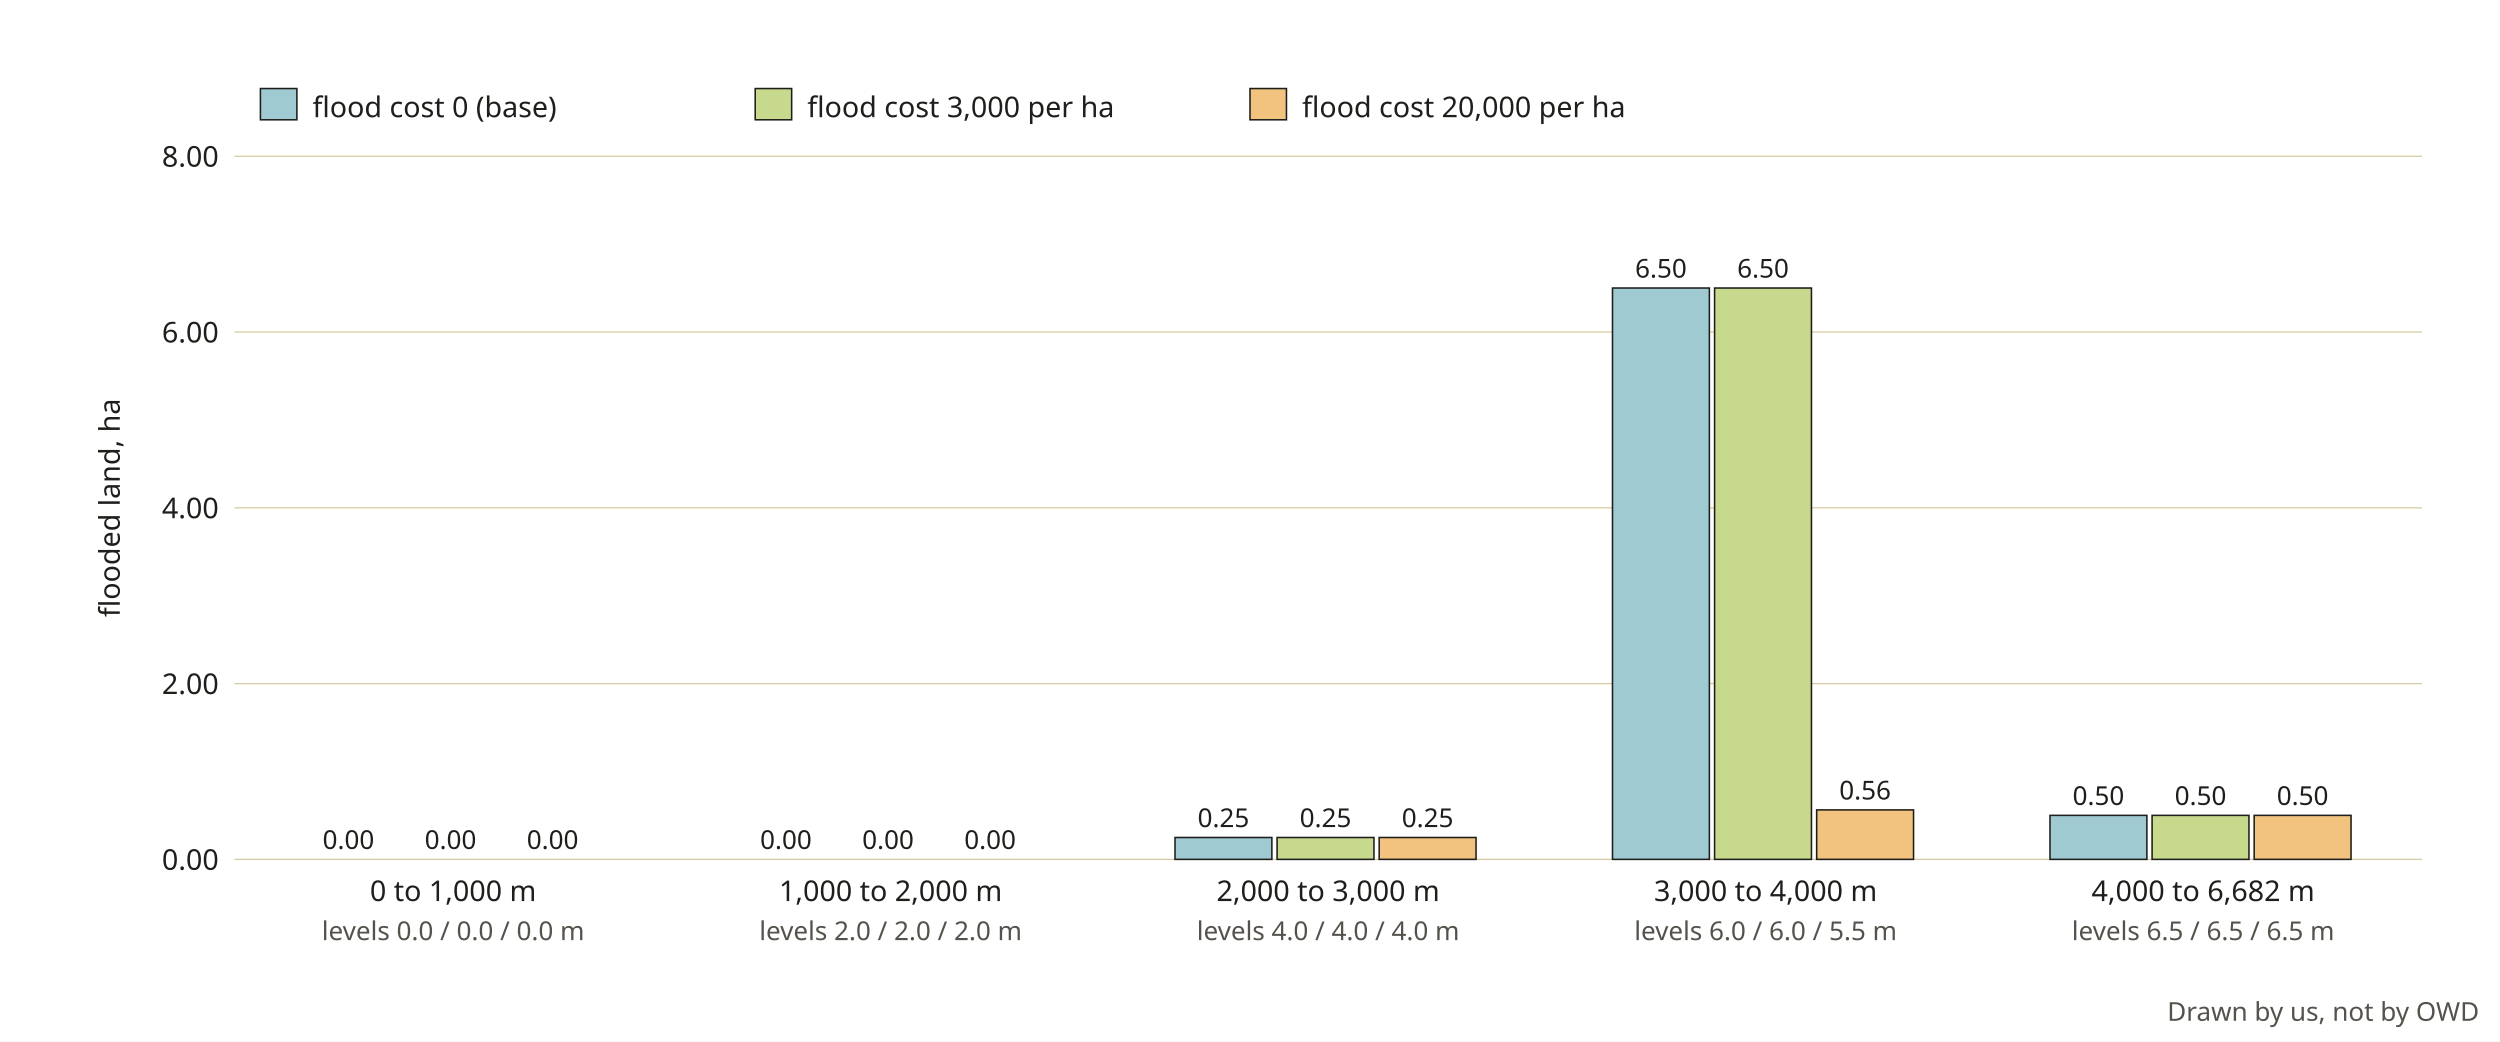
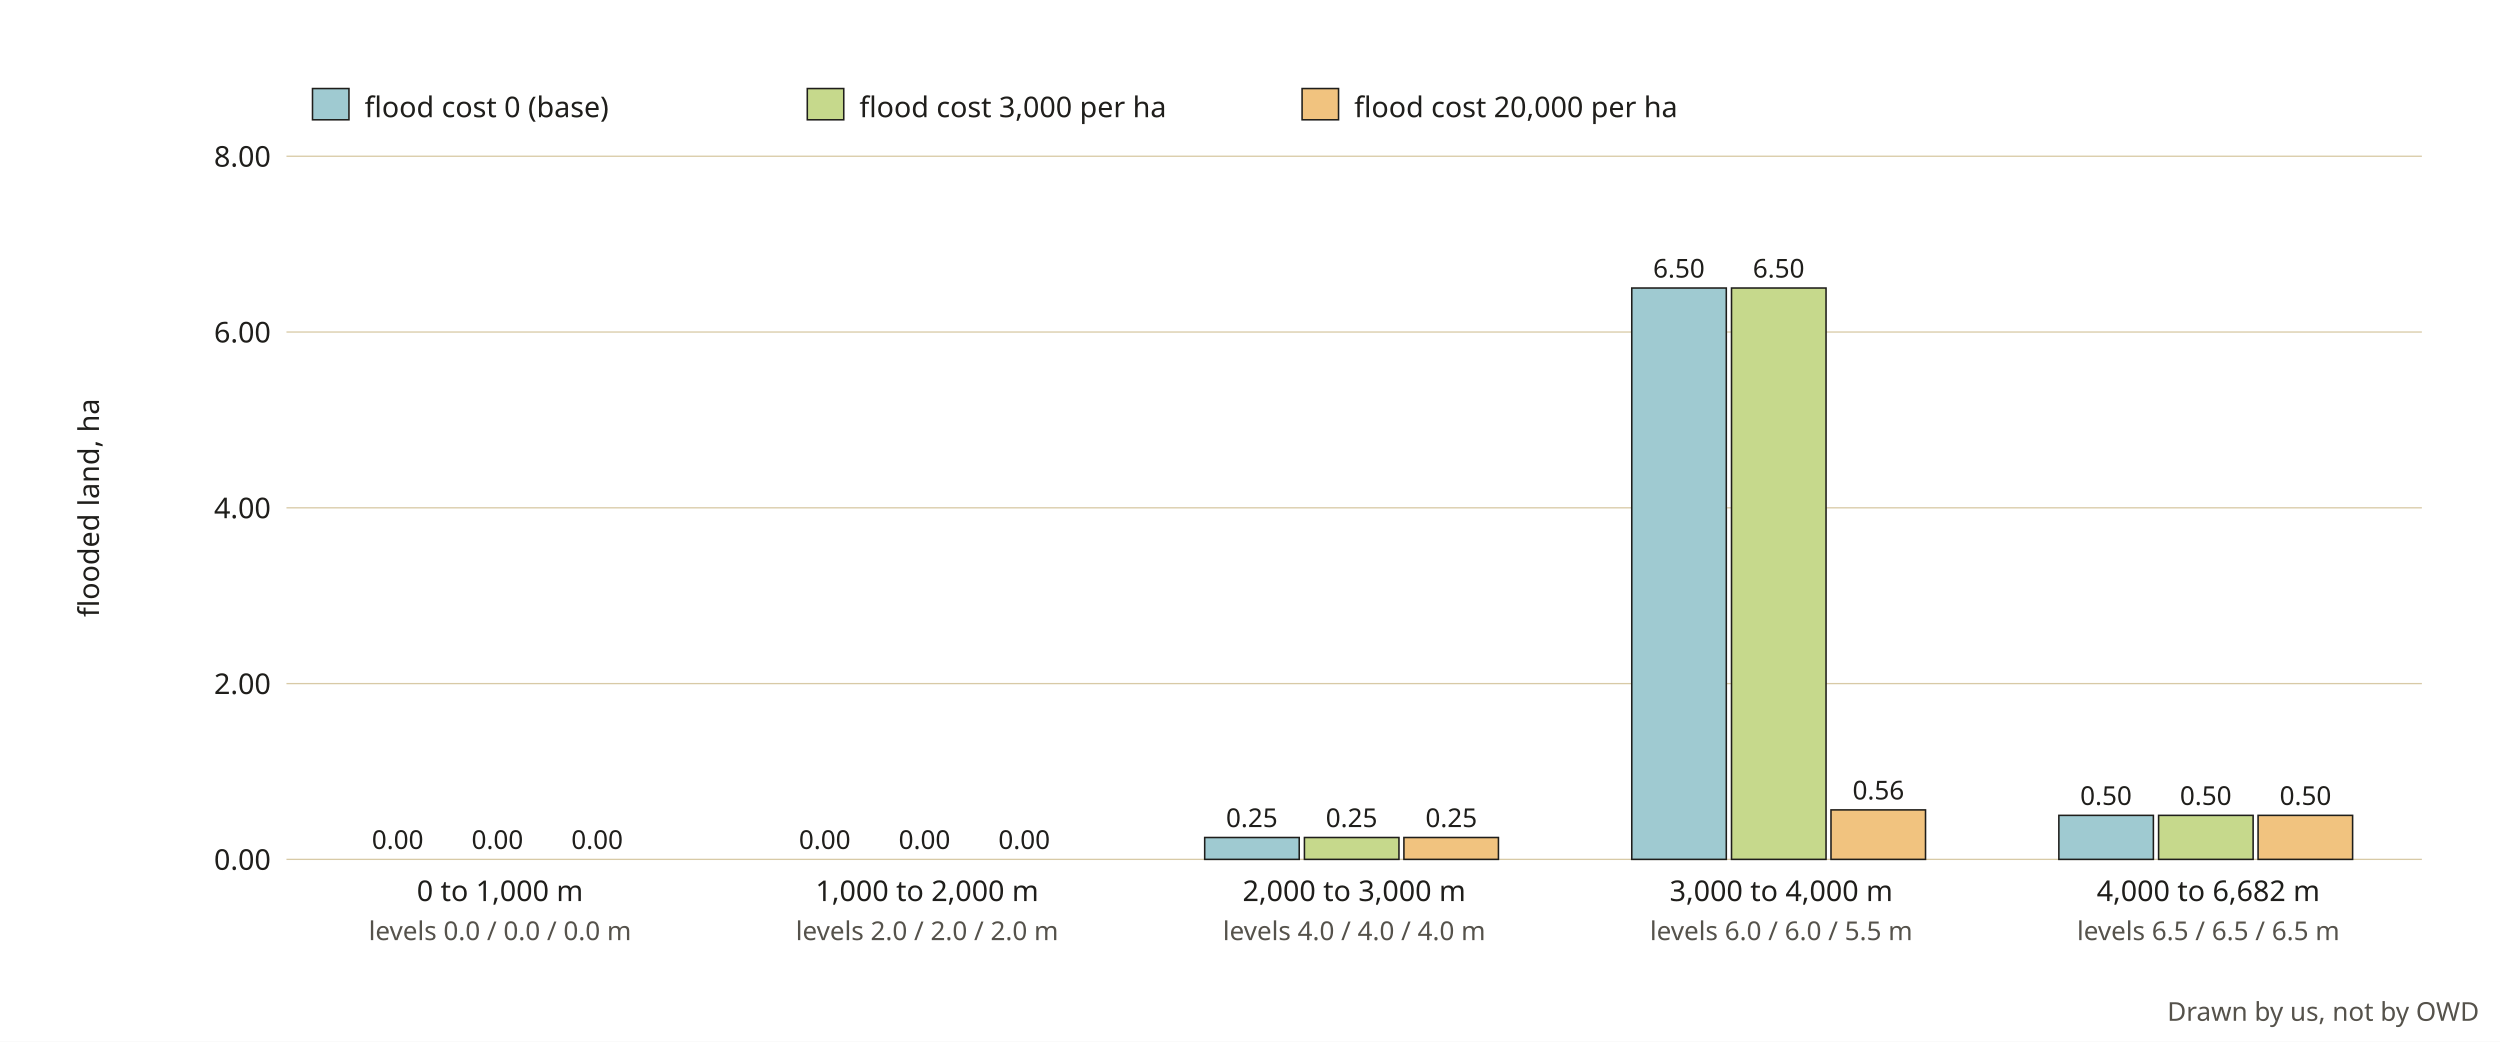
<svg xmlns="http://www.w3.org/2000/svg" viewBox="0 0 960 400" font-family="'Public Sans', system-ui, sans-serif" role="img" aria-label="Flood cost: flooded land per pool at three prices per hectare">
  <rect width="960" height="400" fill="#ffffff" />
-   <line x1="90.0" y1="330.0" x2="930.0" y2="330.0" stroke="#d8caa6" stroke-width="0.5" />
-   <text x="84.0" y="334.0" font-size="11" fill="#1f1e1b" text-anchor="end" font-weight="normal">0.00</text>
-   <line x1="90.0" y1="262.5" x2="930.0" y2="262.5" stroke="#d8caa6" stroke-width="0.5" />
-   <text x="84.0" y="266.5" font-size="11" fill="#1f1e1b" text-anchor="end" font-weight="normal">2.00</text>
-   <line x1="90.0" y1="195.0" x2="930.0" y2="195.0" stroke="#d8caa6" stroke-width="0.5" />
-   <text x="84.0" y="199.0" font-size="11" fill="#1f1e1b" text-anchor="end" font-weight="normal">4.00</text>
-   <line x1="90.0" y1="127.5" x2="930.0" y2="127.5" stroke="#d8caa6" stroke-width="0.5" />
-   <text x="84.0" y="131.5" font-size="11" fill="#1f1e1b" text-anchor="end" font-weight="normal">6.00</text>
-   <line x1="90.0" y1="60.0" x2="930.0" y2="60.0" stroke="#d8caa6" stroke-width="0.5" />
-   <text x="84.0" y="64.0" font-size="11" fill="#1f1e1b" text-anchor="end" font-weight="normal">8.00</text>
-   <rect x="115.2" y="330.0" width="37.2" height="0.0" fill="#9fcad1" stroke="#1f1e1b" stroke-width="0.6" rx="0" />
-   <text x="133.8" y="326.0" font-size="10" fill="#1f1e1b" text-anchor="middle" font-weight="normal">0.00</text>
-   <rect x="154.4" y="330.0" width="37.2" height="0.0" fill="#c6d98c" stroke="#1f1e1b" stroke-width="0.6" rx="0" />
-   <text x="173.0" y="326.0" font-size="10" fill="#1f1e1b" text-anchor="middle" font-weight="normal">0.00</text>
-   <rect x="193.6" y="330.0" width="37.2" height="0.0" fill="#f1c37f" stroke="#1f1e1b" stroke-width="0.6" rx="0" />
-   <text x="212.2" y="326.0" font-size="10" fill="#1f1e1b" text-anchor="middle" font-weight="normal">0.00</text>
-   <text x="174.0" y="346.0" font-size="11" fill="#1f1e1b" text-anchor="middle" font-weight="normal">0 to 1,000 m</text>
-   <text x="174.0" y="361.0" font-size="10" fill="#55524b" text-anchor="middle" font-weight="normal">levels 0.0 / 0.0 / 0.0 m</text>
-   <rect x="283.2" y="330.0" width="37.2" height="0.0" fill="#9fcad1" stroke="#1f1e1b" stroke-width="0.6" rx="0" />
-   <text x="301.8" y="326.0" font-size="10" fill="#1f1e1b" text-anchor="middle" font-weight="normal">0.00</text>
-   <rect x="322.4" y="330.0" width="37.2" height="0.0" fill="#c6d98c" stroke="#1f1e1b" stroke-width="0.6" rx="0" />
-   <text x="341.0" y="326.0" font-size="10" fill="#1f1e1b" text-anchor="middle" font-weight="normal">0.00</text>
-   <rect x="361.6" y="330.0" width="37.2" height="0.0" fill="#f1c37f" stroke="#1f1e1b" stroke-width="0.6" rx="0" />
-   <text x="380.2" y="326.0" font-size="10" fill="#1f1e1b" text-anchor="middle" font-weight="normal">0.00</text>
-   <text x="342.0" y="346.0" font-size="11" fill="#1f1e1b" text-anchor="middle" font-weight="normal">1,000 to 2,000 m</text>
-   <text x="342.0" y="361.0" font-size="10" fill="#55524b" text-anchor="middle" font-weight="normal">levels 2.0 / 2.0 / 2.0 m</text>
-   <rect x="451.2" y="321.6" width="37.2" height="8.4" fill="#9fcad1" stroke="#1f1e1b" stroke-width="0.6" rx="0" />
-   <text x="469.8" y="317.6" font-size="10" fill="#1f1e1b" text-anchor="middle" font-weight="normal">0.25</text>
-   <rect x="490.4" y="321.6" width="37.2" height="8.4" fill="#c6d98c" stroke="#1f1e1b" stroke-width="0.6" rx="0" />
-   <text x="509.0" y="317.6" font-size="10" fill="#1f1e1b" text-anchor="middle" font-weight="normal">0.25</text>
-   <rect x="529.6" y="321.6" width="37.2" height="8.4" fill="#f1c37f" stroke="#1f1e1b" stroke-width="0.6" rx="0" />
-   <text x="548.2" y="317.6" font-size="10" fill="#1f1e1b" text-anchor="middle" font-weight="normal">0.25</text>
-   <text x="510.0" y="346.0" font-size="11" fill="#1f1e1b" text-anchor="middle" font-weight="normal">2,000 to 3,000 m</text>
-   <text x="510.0" y="361.0" font-size="10" fill="#55524b" text-anchor="middle" font-weight="normal">levels 4.0 / 4.0 / 4.0 m</text>
-   <rect x="619.2" y="110.6" width="37.2" height="219.4" fill="#9fcad1" stroke="#1f1e1b" stroke-width="0.6" rx="0" />
-   <text x="637.8" y="106.6" font-size="10" fill="#1f1e1b" text-anchor="middle" font-weight="normal">6.50</text>
-   <rect x="658.4" y="110.6" width="37.2" height="219.4" fill="#c6d98c" stroke="#1f1e1b" stroke-width="0.6" rx="0" />
-   <text x="677.0" y="106.6" font-size="10" fill="#1f1e1b" text-anchor="middle" font-weight="normal">6.50</text>
-   <rect x="697.6" y="311.0" width="37.2" height="19.0" fill="#f1c37f" stroke="#1f1e1b" stroke-width="0.6" rx="0" />
-   <text x="716.2" y="307.0" font-size="10" fill="#1f1e1b" text-anchor="middle" font-weight="normal">0.56</text>
-   <text x="678.0" y="346.0" font-size="11" fill="#1f1e1b" text-anchor="middle" font-weight="normal">3,000 to 4,000 m</text>
-   <text x="678.0" y="361.0" font-size="10" fill="#55524b" text-anchor="middle" font-weight="normal">levels 6.0 / 6.0 / 5.5 m</text>
-   <rect x="787.2" y="313.1" width="37.2" height="16.9" fill="#9fcad1" stroke="#1f1e1b" stroke-width="0.6" rx="0" />
-   <text x="805.8" y="309.1" font-size="10" fill="#1f1e1b" text-anchor="middle" font-weight="normal">0.50</text>
-   <rect x="826.4" y="313.1" width="37.2" height="16.9" fill="#c6d98c" stroke="#1f1e1b" stroke-width="0.6" rx="0" />
-   <text x="845.0" y="309.1" font-size="10" fill="#1f1e1b" text-anchor="middle" font-weight="normal">0.50</text>
-   <rect x="865.6" y="313.1" width="37.2" height="16.9" fill="#f1c37f" stroke="#1f1e1b" stroke-width="0.6" rx="0" />
-   <text x="884.2" y="309.1" font-size="10" fill="#1f1e1b" text-anchor="middle" font-weight="normal">0.50</text>
-   <text x="846.0" y="346.0" font-size="11" fill="#1f1e1b" text-anchor="middle" font-weight="normal">4,000 to 6,682 m</text>
-   <text x="846.0" y="361.0" font-size="10" fill="#55524b" text-anchor="middle" font-weight="normal">levels 6.5 / 6.5 / 6.5 m</text>
-   <rect x="100.0" y="34.0" width="14.0" height="12.0" fill="#9fcad1" stroke="#1f1e1b" stroke-width="0.6" rx="0" />
-   <text x="120.0" y="45.0" font-size="11" fill="#1f1e1b" text-anchor="start" font-weight="normal">flood cost 0 (base)</text>
-   <rect x="290.0" y="34.0" width="14.0" height="12.0" fill="#c6d98c" stroke="#1f1e1b" stroke-width="0.6" rx="0" />
-   <text x="310.0" y="45.0" font-size="11" fill="#1f1e1b" text-anchor="start" font-weight="normal">flood cost 3,000 per ha</text>
-   <rect x="480.0" y="34.0" width="14.0" height="12.0" fill="#f1c37f" stroke="#1f1e1b" stroke-width="0.6" rx="0" />
-   <text x="500.0" y="45.0" font-size="11" fill="#1f1e1b" text-anchor="start" font-weight="normal">flood cost 20,000 per ha</text>
-   <text x="46.0" y="195.0" font-size="11" fill="#1f1e1b" text-anchor="middle" font-weight="normal" transform="rotate(-90 46.0 195.0)">flooded land, ha</text>
+   <line x1="110.0" y1="330.0" x2="930.0" y2="330.0" stroke="#d8caa6" stroke-width="0.5" />
+   <text x="104.0" y="334.0" font-size="11" fill="#1f1e1b" text-anchor="end" font-weight="normal">0.00</text>
+   <line x1="110.0" y1="262.5" x2="930.0" y2="262.5" stroke="#d8caa6" stroke-width="0.5" />
+   <text x="104.0" y="266.5" font-size="11" fill="#1f1e1b" text-anchor="end" font-weight="normal">2.00</text>
+   <line x1="110.0" y1="195.0" x2="930.0" y2="195.0" stroke="#d8caa6" stroke-width="0.5" />
+   <text x="104.0" y="199.0" font-size="11" fill="#1f1e1b" text-anchor="end" font-weight="normal">4.00</text>
+   <line x1="110.0" y1="127.5" x2="930.0" y2="127.5" stroke="#d8caa6" stroke-width="0.5" />
+   <text x="104.0" y="131.5" font-size="11" fill="#1f1e1b" text-anchor="end" font-weight="normal">6.00</text>
+   <line x1="110.0" y1="60.0" x2="930.0" y2="60.0" stroke="#d8caa6" stroke-width="0.5" />
+   <text x="104.0" y="64.0" font-size="11" fill="#1f1e1b" text-anchor="end" font-weight="normal">8.00</text>
+   <rect x="134.6" y="330.0" width="36.3" height="0.0" fill="#9fcad1" stroke="#1f1e1b" stroke-width="0.6" rx="0" />
+   <text x="152.7" y="326.0" font-size="10" fill="#1f1e1b" text-anchor="middle" font-weight="normal">0.00</text>
+   <rect x="172.9" y="330.0" width="36.3" height="0.0" fill="#c6d98c" stroke="#1f1e1b" stroke-width="0.6" rx="0" />
+   <text x="191.0" y="326.0" font-size="10" fill="#1f1e1b" text-anchor="middle" font-weight="normal">0.00</text>
+   <rect x="211.1" y="330.0" width="36.3" height="0.0" fill="#f1c37f" stroke="#1f1e1b" stroke-width="0.6" rx="0" />
+   <text x="229.3" y="326.0" font-size="10" fill="#1f1e1b" text-anchor="middle" font-weight="normal">0.00</text>
+   <text x="192.0" y="346.0" font-size="11" fill="#1f1e1b" text-anchor="middle" font-weight="normal">0 to 1,000 m</text>
+   <text x="192.0" y="361.0" font-size="10" fill="#55524b" text-anchor="middle" font-weight="normal">levels 0.0 / 0.0 / 0.0 m</text>
+   <rect x="298.6" y="330.0" width="36.3" height="0.0" fill="#9fcad1" stroke="#1f1e1b" stroke-width="0.6" rx="0" />
+   <text x="316.7" y="326.0" font-size="10" fill="#1f1e1b" text-anchor="middle" font-weight="normal">0.00</text>
+   <rect x="336.9" y="330.0" width="36.3" height="0.0" fill="#c6d98c" stroke="#1f1e1b" stroke-width="0.6" rx="0" />
+   <text x="355.0" y="326.0" font-size="10" fill="#1f1e1b" text-anchor="middle" font-weight="normal">0.00</text>
+   <rect x="375.1" y="330.0" width="36.3" height="0.0" fill="#f1c37f" stroke="#1f1e1b" stroke-width="0.6" rx="0" />
+   <text x="393.3" y="326.0" font-size="10" fill="#1f1e1b" text-anchor="middle" font-weight="normal">0.00</text>
+   <text x="356.0" y="346.0" font-size="11" fill="#1f1e1b" text-anchor="middle" font-weight="normal">1,000 to 2,000 m</text>
+   <text x="356.0" y="361.0" font-size="10" fill="#55524b" text-anchor="middle" font-weight="normal">levels 2.0 / 2.0 / 2.0 m</text>
+   <rect x="462.6" y="321.6" width="36.3" height="8.4" fill="#9fcad1" stroke="#1f1e1b" stroke-width="0.6" rx="0" />
+   <text x="480.7" y="317.6" font-size="10" fill="#1f1e1b" text-anchor="middle" font-weight="normal">0.25</text>
+   <rect x="500.9" y="321.6" width="36.3" height="8.4" fill="#c6d98c" stroke="#1f1e1b" stroke-width="0.6" rx="0" />
+   <text x="519.0" y="317.6" font-size="10" fill="#1f1e1b" text-anchor="middle" font-weight="normal">0.25</text>
+   <rect x="539.1" y="321.6" width="36.3" height="8.4" fill="#f1c37f" stroke="#1f1e1b" stroke-width="0.6" rx="0" />
+   <text x="557.3" y="317.6" font-size="10" fill="#1f1e1b" text-anchor="middle" font-weight="normal">0.25</text>
+   <text x="520.0" y="346.0" font-size="11" fill="#1f1e1b" text-anchor="middle" font-weight="normal">2,000 to 3,000 m</text>
+   <text x="520.0" y="361.0" font-size="10" fill="#55524b" text-anchor="middle" font-weight="normal">levels 4.0 / 4.0 / 4.0 m</text>
+   <rect x="626.6" y="110.6" width="36.3" height="219.4" fill="#9fcad1" stroke="#1f1e1b" stroke-width="0.6" rx="0" />
+   <text x="644.7" y="106.6" font-size="10" fill="#1f1e1b" text-anchor="middle" font-weight="normal">6.50</text>
+   <rect x="664.9" y="110.6" width="36.3" height="219.4" fill="#c6d98c" stroke="#1f1e1b" stroke-width="0.6" rx="0" />
+   <text x="683.0" y="106.6" font-size="10" fill="#1f1e1b" text-anchor="middle" font-weight="normal">6.50</text>
+   <rect x="703.1" y="311.0" width="36.3" height="19.0" fill="#f1c37f" stroke="#1f1e1b" stroke-width="0.6" rx="0" />
+   <text x="721.3" y="307.0" font-size="10" fill="#1f1e1b" text-anchor="middle" font-weight="normal">0.56</text>
+   <text x="684.0" y="346.0" font-size="11" fill="#1f1e1b" text-anchor="middle" font-weight="normal">3,000 to 4,000 m</text>
+   <text x="684.0" y="361.0" font-size="10" fill="#55524b" text-anchor="middle" font-weight="normal">levels 6.0 / 6.0 / 5.5 m</text>
+   <rect x="790.6" y="313.1" width="36.3" height="16.9" fill="#9fcad1" stroke="#1f1e1b" stroke-width="0.6" rx="0" />
+   <text x="808.7" y="309.1" font-size="10" fill="#1f1e1b" text-anchor="middle" font-weight="normal">0.50</text>
+   <rect x="828.9" y="313.1" width="36.3" height="16.9" fill="#c6d98c" stroke="#1f1e1b" stroke-width="0.6" rx="0" />
+   <text x="847.0" y="309.1" font-size="10" fill="#1f1e1b" text-anchor="middle" font-weight="normal">0.50</text>
+   <rect x="867.1" y="313.1" width="36.3" height="16.9" fill="#f1c37f" stroke="#1f1e1b" stroke-width="0.6" rx="0" />
+   <text x="885.3" y="309.1" font-size="10" fill="#1f1e1b" text-anchor="middle" font-weight="normal">0.50</text>
+   <text x="848.0" y="346.0" font-size="11" fill="#1f1e1b" text-anchor="middle" font-weight="normal">4,000 to 6,682 m</text>
+   <text x="848.0" y="361.0" font-size="10" fill="#55524b" text-anchor="middle" font-weight="normal">levels 6.5 / 6.5 / 6.5 m</text>
+   <rect x="120.0" y="34.0" width="14.0" height="12.0" fill="#9fcad1" stroke="#1f1e1b" stroke-width="0.6" rx="0" />
+   <text x="140.0" y="45.0" font-size="11" fill="#1f1e1b" text-anchor="start" font-weight="normal">flood cost 0 (base)</text>
+   <rect x="310.0" y="34.0" width="14.0" height="12.0" fill="#c6d98c" stroke="#1f1e1b" stroke-width="0.6" rx="0" />
+   <text x="330.0" y="45.0" font-size="11" fill="#1f1e1b" text-anchor="start" font-weight="normal">flood cost 3,000 per ha</text>
+   <rect x="500.0" y="34.0" width="14.0" height="12.0" fill="#f1c37f" stroke="#1f1e1b" stroke-width="0.6" rx="0" />
+   <text x="520.0" y="45.0" font-size="11" fill="#1f1e1b" text-anchor="start" font-weight="normal">flood cost 20,000 per ha</text>
+   <text x="38.0" y="195.0" font-size="11" fill="#1f1e1b" text-anchor="middle" font-weight="normal" transform="rotate(-90 38.0 195.0)">flooded land, ha</text>
  <text x="952" y="392" font-size="10" fill="#55524b" text-anchor="end">Drawn by us, not by OWD</text>
</svg>
